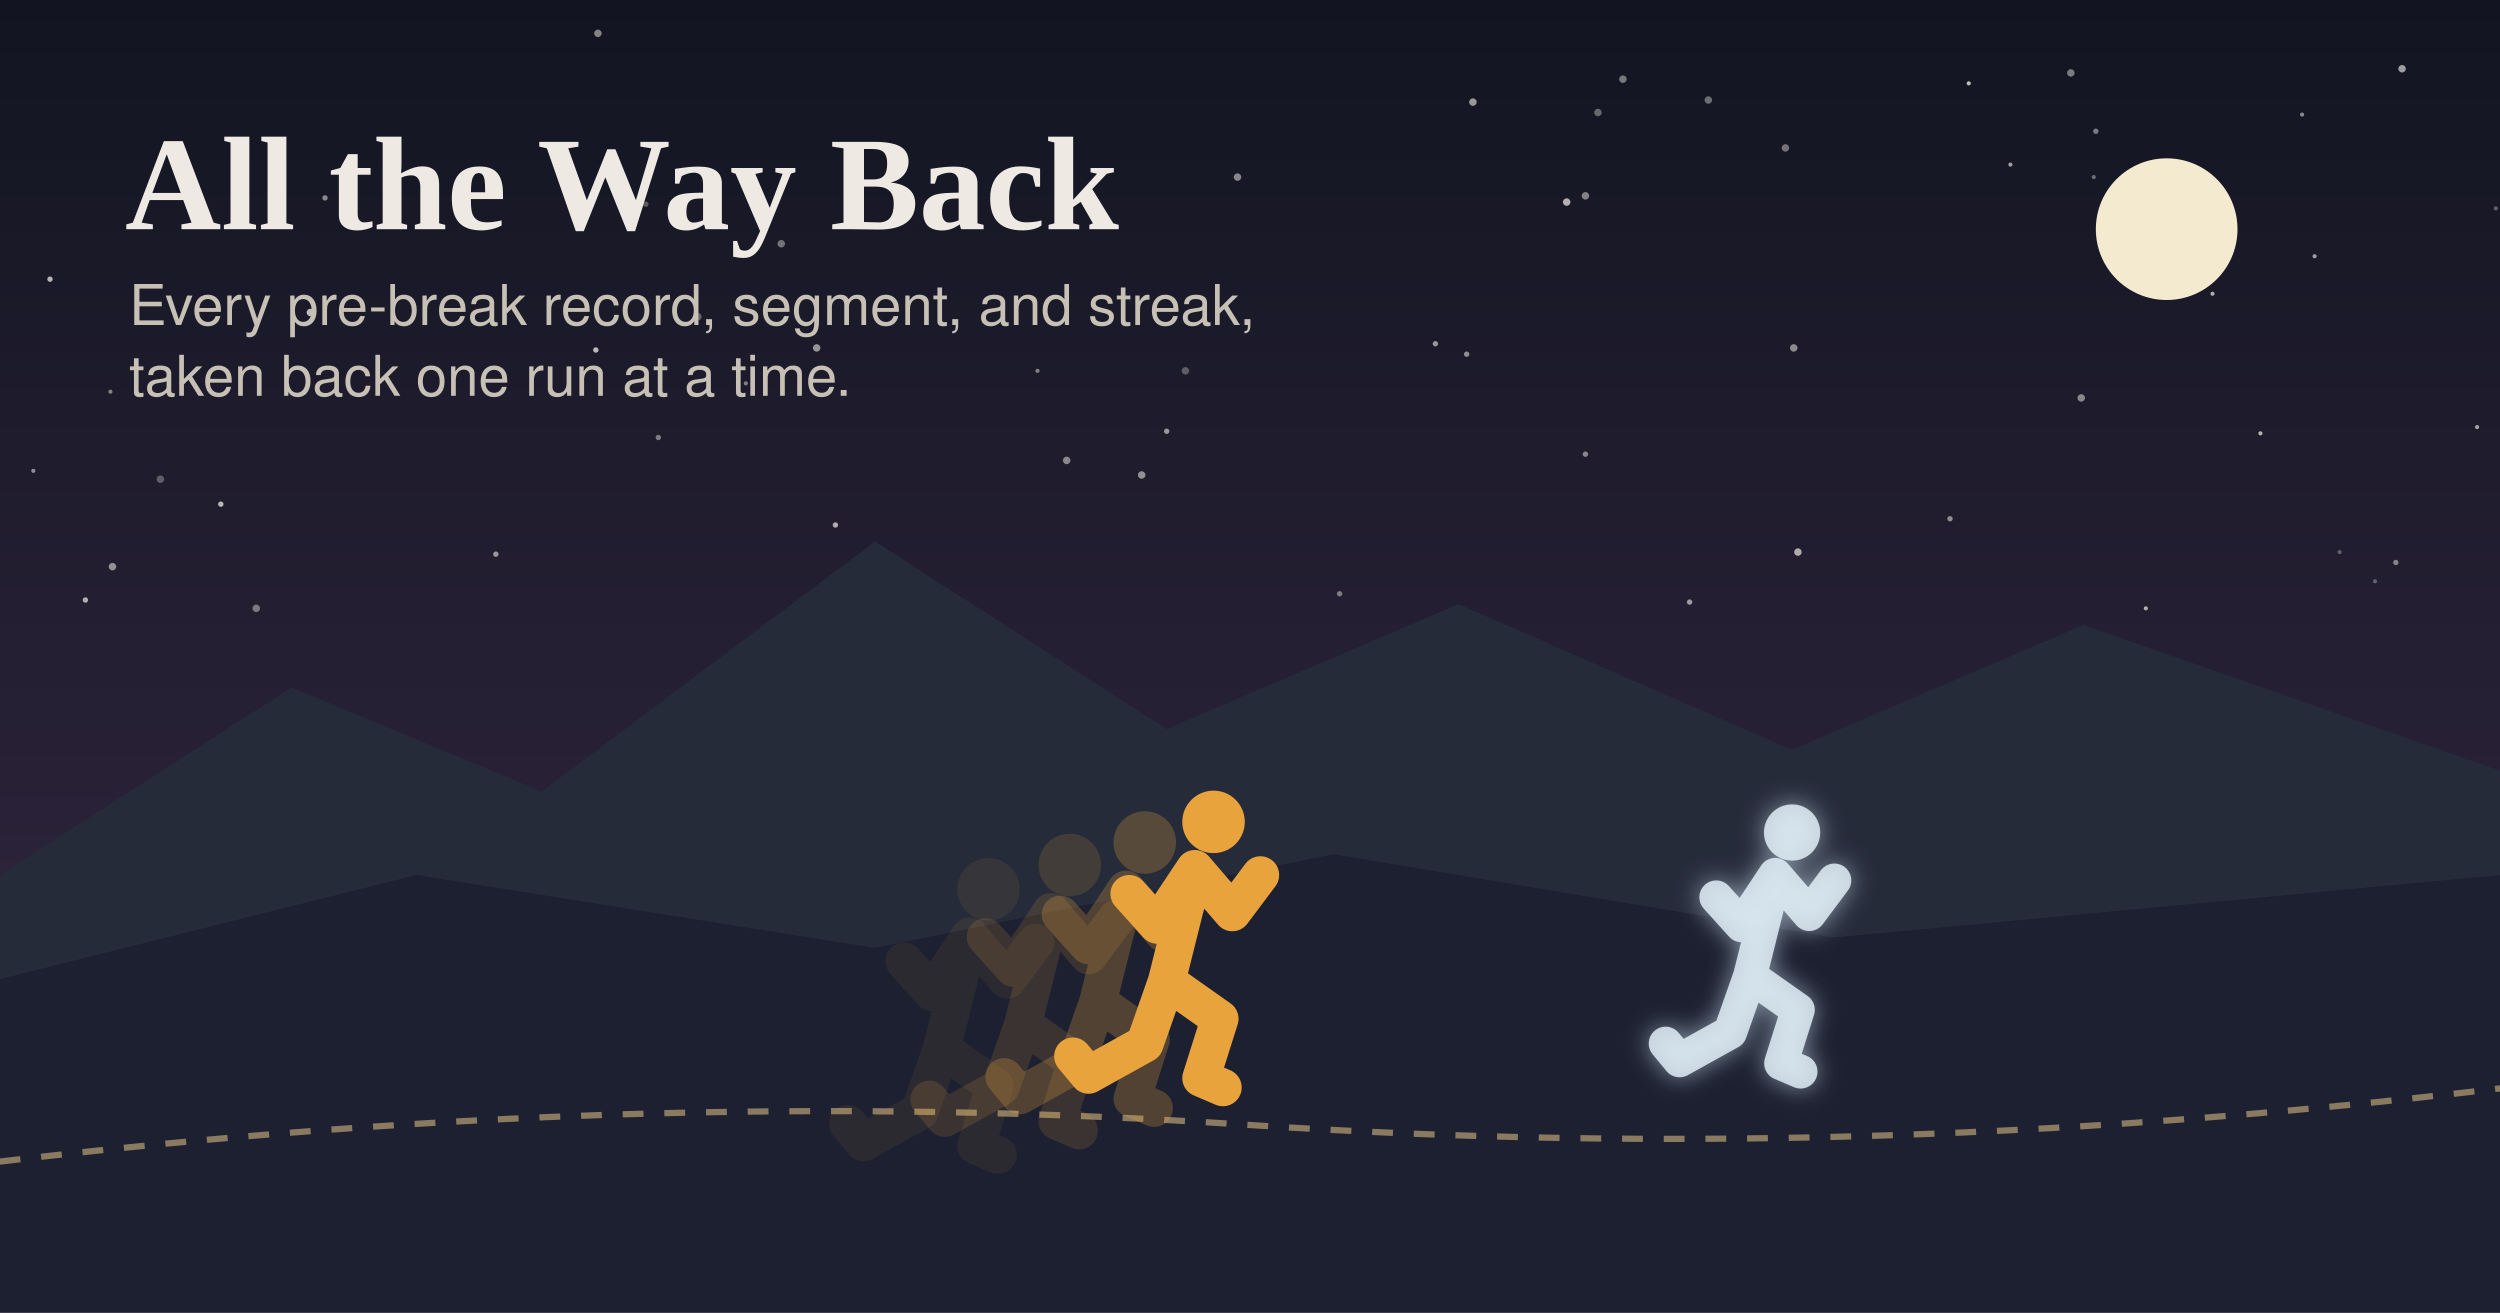
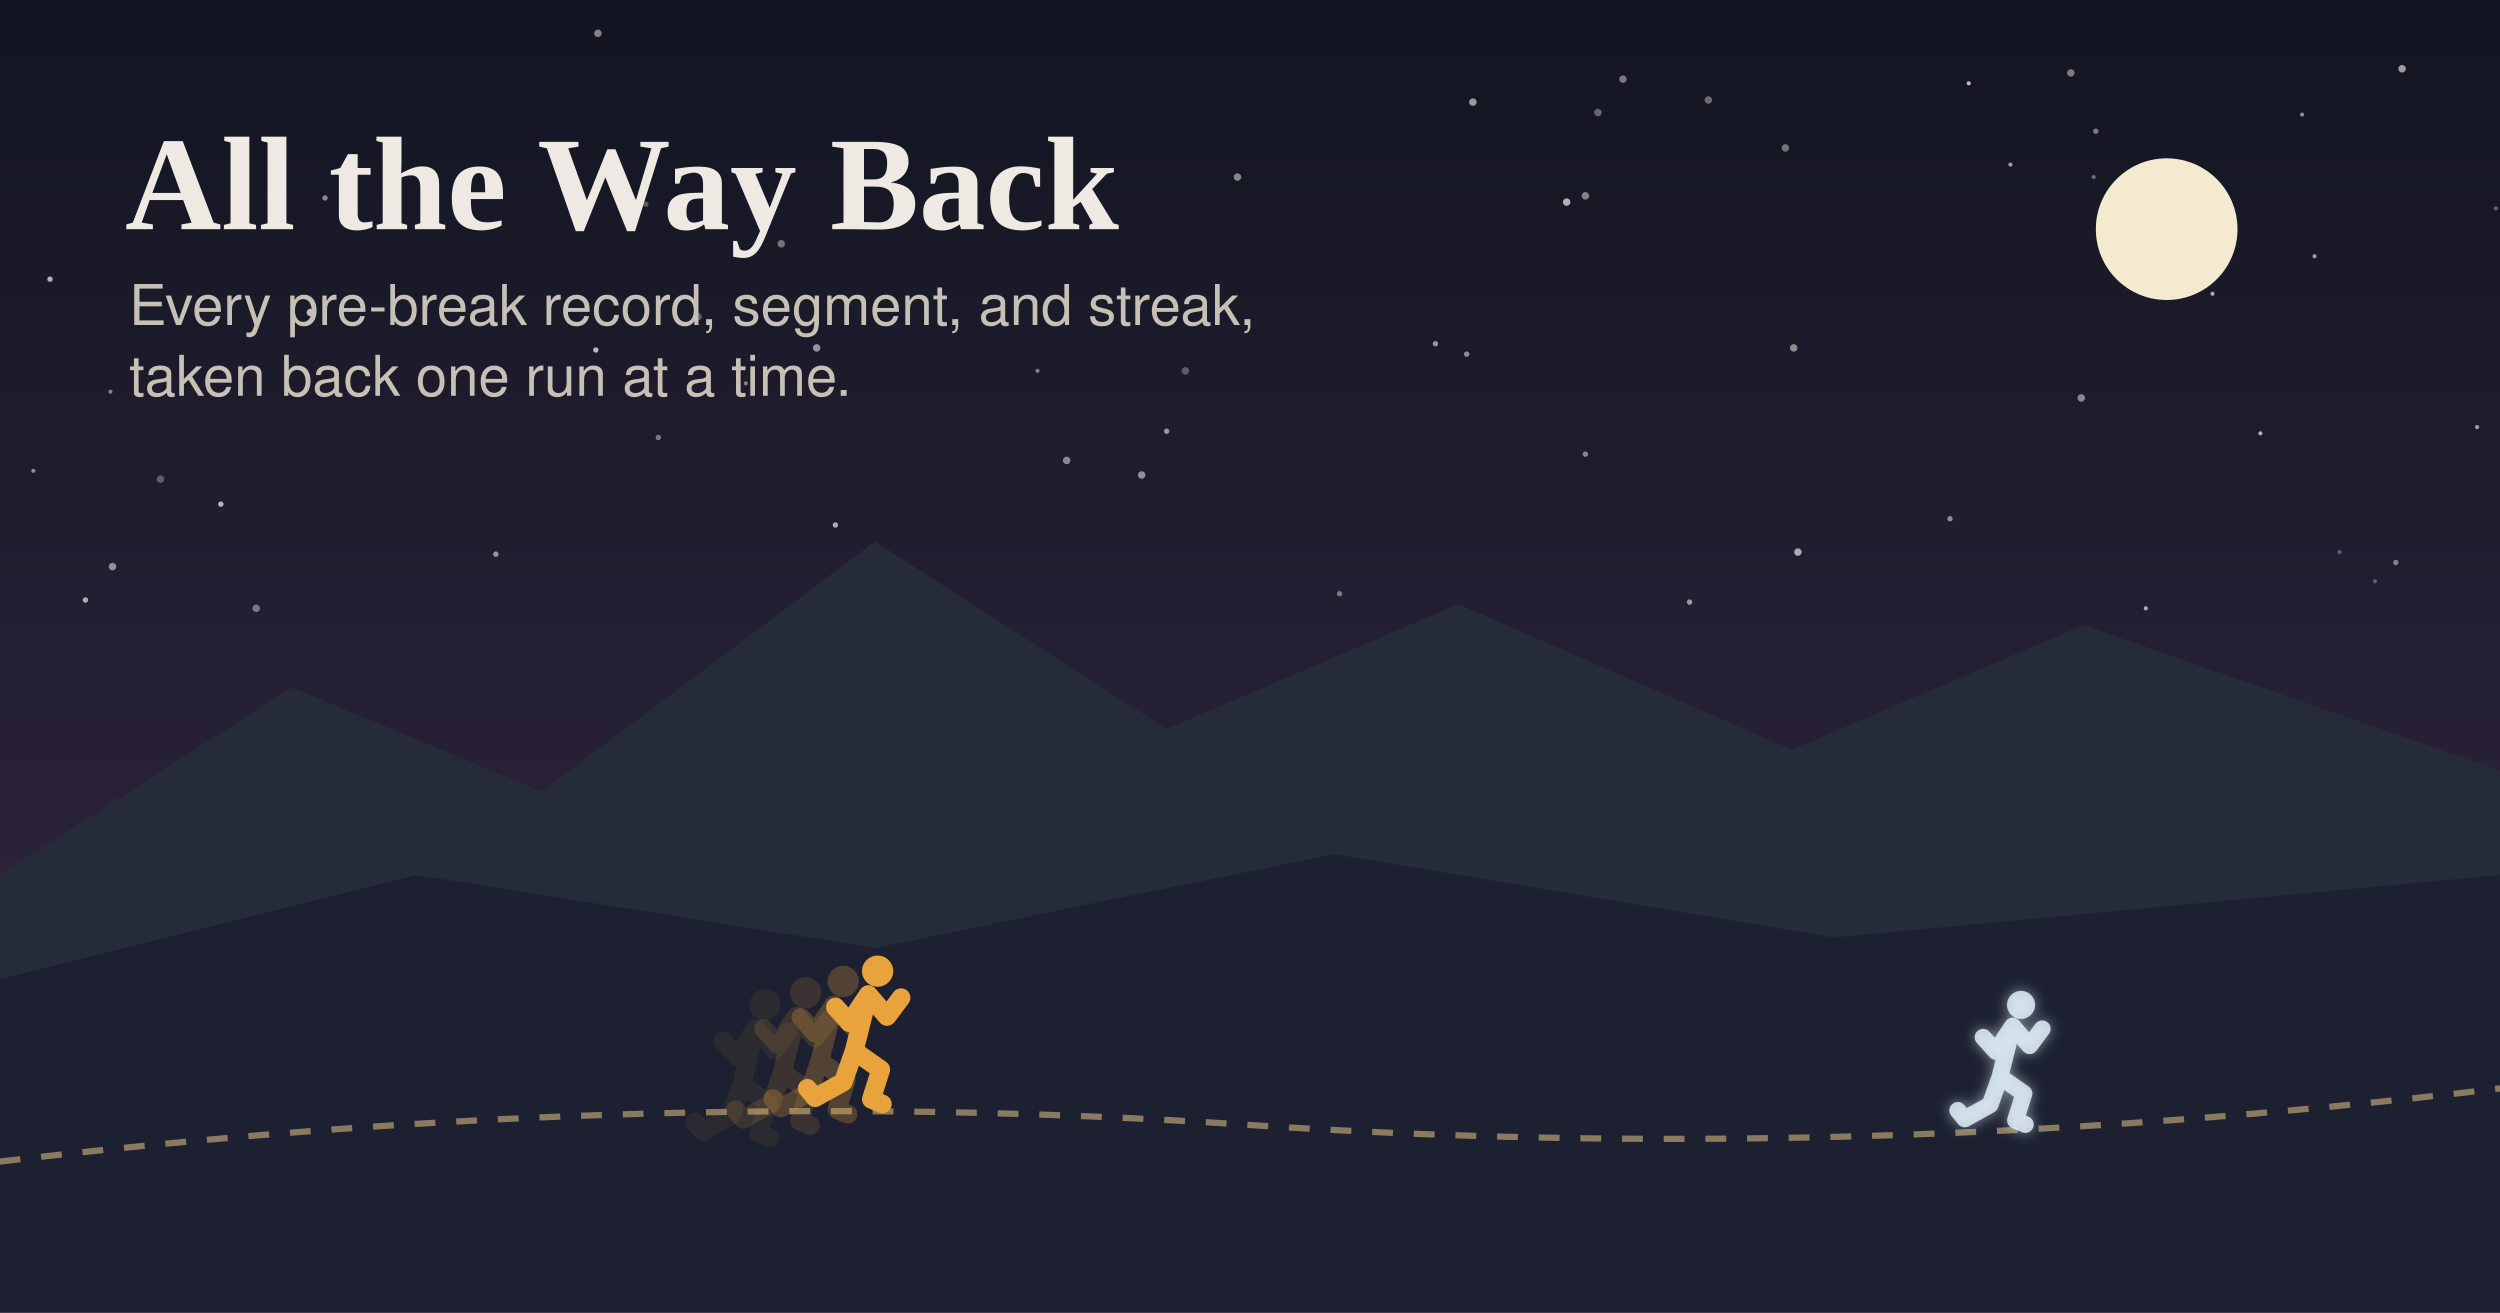
<svg xmlns="http://www.w3.org/2000/svg" viewBox="0 0 1200 630" width="1200" height="630">
  <defs>
    <filter id="gl" x="-50%" y="-50%" width="200%" height="200%">
      <feGaussianBlur stdDeviation="6" />
    </filter>
    <linearGradient id="sk" x1="0" y1="0" x2="0" y2="1">
      <stop offset="0" stop-color="#121521" />
      <stop offset=".65" stop-color="#2a2238" />
      <stop offset="1" stop-color="#6b3f45" />
    </linearGradient>
    <radialGradient id="lg">
      <stop offset="0" stop-color="#ffe98a" stop-opacity=".7" />
      <stop offset="1" stop-color="#ffe98a" stop-opacity="0" />
    </radialGradient>
  </defs>
  <style>.t{font:700 64px Georgia,"Times New Roman",serif;fill:#eeeae3}.s{font:400 27px "Helvetica Neue",Helvetica,Arial,sans-serif;fill:#c6c0b5}</style>
  <rect width="1200" height="630" fill="url(#sk)" />
  <circle cx="286" cy="168" r="1.3" fill="#eeeae3" opacity="0.76" />
  <circle cx="569" cy="178" r="1.8" fill="#eeeae3" opacity="0.31" />
  <circle cx="1005" cy="85" r="1" fill="#eeeae3" opacity="0.40" />
  <circle cx="861" cy="167" r="1.8" fill="#eeeae3" opacity="0.54" />
  <circle cx="767" cy="54" r="1.8" fill="#eeeae3" opacity="0.38" />
  <circle cx="1111" cy="123" r="1" fill="#eeeae3" opacity="0.64" />
  <circle cx="77" cy="230" r="1.8" fill="#eeeae3" opacity="0.32" />
  <circle cx="936" cy="249" r="1.3" fill="#eeeae3" opacity="0.54" />
  <circle cx="863" cy="265" r="1.8" fill="#eeeae3" opacity="0.69" />
  <circle cx="512" cy="221" r="1.8" fill="#eeeae3" opacity="0.52" />
  <circle cx="1123" cy="265" r="1" fill="#eeeae3" opacity="0.32" />
  <circle cx="594" cy="85" r="1.8" fill="#eeeae3" opacity="0.52" />
  <circle cx="752" cy="97" r="1.8" fill="#eeeae3" opacity="0.72" />
  <circle cx="689" cy="165" r="1.3" fill="#eeeae3" opacity="0.59" />
  <circle cx="1085" cy="208" r="1" fill="#eeeae3" opacity="0.73" />
  <circle cx="1189" cy="205" r="1" fill="#eeeae3" opacity="0.65" />
  <circle cx="392" cy="167" r="1.8" fill="#eeeae3" opacity="0.58" />
  <circle cx="857" cy="71" r="1.8" fill="#eeeae3" opacity="0.43" />
  <circle cx="149" cy="150" r="1.8" fill="#eeeae3" opacity="0.79" />
  <circle cx="106" cy="242" r="1.3" fill="#eeeae3" opacity="0.75" />
  <circle cx="24" cy="134" r="1.3" fill="#eeeae3" opacity="0.74" />
  <circle cx="53" cy="188" r="1" fill="#eeeae3" opacity="0.49" />
  <circle cx="704" cy="170" r="1.3" fill="#eeeae3" opacity="0.55" />
  <circle cx="1198" cy="100" r="1" fill="#eeeae3" opacity="0.35" />
  <circle cx="643" cy="285" r="1.3" fill="#eeeae3" opacity="0.45" />
  <circle cx="316" cy="210" r="1.3" fill="#eeeae3" opacity="0.46" />
  <circle cx="1150" cy="270" r="1.3" fill="#eeeae3" opacity="0.49" />
  <circle cx="1044" cy="122" r="1.8" fill="#eeeae3" opacity="0.64" />
  <circle cx="123" cy="292" r="1.8" fill="#eeeae3" opacity="0.44" />
  <circle cx="761" cy="218" r="1.3" fill="#eeeae3" opacity="0.52" />
  <circle cx="310" cy="98" r="1.3" fill="#eeeae3" opacity="0.31" />
  <circle cx="498" cy="178" r="1" fill="#eeeae3" opacity="0.49" />
  <circle cx="707" cy="49" r="1.8" fill="#eeeae3" opacity="0.61" />
  <circle cx="560" cy="207" r="1.3" fill="#eeeae3" opacity="0.60" />
  <circle cx="335" cy="152" r="1.8" fill="#eeeae3" opacity="0.33" />
  <circle cx="811" cy="289" r="1.3" fill="#eeeae3" opacity="0.61" />
  <circle cx="358" cy="184" r="1" fill="#eeeae3" opacity="0.48" />
  <circle cx="375" cy="117" r="1.8" fill="#eeeae3" opacity="0.43" />
  <circle cx="945" cy="40" r="1" fill="#eeeae3" opacity="0.79" />
  <circle cx="820" cy="48" r="1.8" fill="#eeeae3" opacity="0.41" />
  <circle cx="965" cy="79" r="1" fill="#eeeae3" opacity="0.64" />
  <circle cx="779" cy="38" r="1.8" fill="#eeeae3" opacity="0.46" />
  <circle cx="401" cy="252" r="1.3" fill="#eeeae3" opacity="0.70" />
  <circle cx="1153" cy="33" r="1.8" fill="#eeeae3" opacity="0.63" />
  <circle cx="1062" cy="141" r="1" fill="#eeeae3" opacity="0.69" />
  <circle cx="41" cy="288" r="1.3" fill="#eeeae3" opacity="0.70" />
  <circle cx="1006" cy="63" r="1.3" fill="#eeeae3" opacity="0.47" />
  <circle cx="994" cy="35" r="1.8" fill="#eeeae3" opacity="0.47" />
  <circle cx="156" cy="95" r="1.3" fill="#eeeae3" opacity="0.53" />
  <circle cx="761" cy="94" r="1.8" fill="#eeeae3" opacity="0.50" />
  <circle cx="1105" cy="55" r="1" fill="#eeeae3" opacity="0.54" />
  <circle cx="999" cy="191" r="1.8" fill="#eeeae3" opacity="0.52" />
  <circle cx="1140" cy="279" r="1" fill="#eeeae3" opacity="0.32" />
  <circle cx="548" cy="228" r="1.8" fill="#eeeae3" opacity="0.56" />
  <circle cx="347" cy="109" r="1" fill="#eeeae3" opacity="0.73" />
  <circle cx="1030" cy="292" r="1" fill="#eeeae3" opacity="0.71" />
  <circle cx="54" cy="272" r="1.8" fill="#eeeae3" opacity="0.56" />
  <circle cx="238" cy="266" r="1.3" fill="#eeeae3" opacity="0.59" />
  <circle cx="16" cy="226" r="1" fill="#eeeae3" opacity="0.55" />
  <circle cx="287" cy="16" r="1.8" fill="#eeeae3" opacity="0.51" />
  <circle cx="1040" cy="110" r="34" fill="#f3ead0" />
  <path d="M0 420 L140 330 L260 380 L420 260 L560 350 L700 290 L860 360 L1000 300 L1200 370 L1200 630 L0 630Z" fill="#262b3a" />
  <path d="M0 470 L200 420 L420 455 L640 410 L880 450 L1200 420 L1200 630 L0 630Z" fill="#1c2030" />
-   <path d="M-20 560 Q300 520 600 540 T1220 520" stroke="#8a7a60" stroke-width="3" stroke-dasharray="10 10" fill="none" />
-   <g filter="url(#gl)">
-     <g opacity="0.55">
-       <path d="M840.0 468.5 L852.1 419.9 M840.0 468.5 L863.0 484.7 L854.9 510.4 L864.3 514.4 M840.0 468.5 L830.5 495.5 L806.2 509.0 L799.5 500.9 M852.1 419.9 L868.4 438.8 L880.5 422.6 M852.1 419.9 L836.0 444.2 L823.8 430.7" stroke="#d9f1ff" stroke-width="16.2" stroke-linecap="round" stroke-linejoin="round" fill="none" />
-       <circle cx="860.2" cy="399.6" r="13.5" fill="#d9f1ff" />
+   <path d="M-20 560 Q300 520 600 540 T1220 520" stroke="#8a7a60" stroke-width="3" id="trail" stroke-dasharray="10 10" fill="none" />
+   <g id="ghost" transform="translate(960.0 543.8) scale(0.5) translate(-840.0 -522.5)">
+     <g filter="url(#gl)">
+       <g opacity="0.55">
+         <path d="M840.0 468.5 L852.1 419.9 M840.0 468.5 L863.0 484.7 L854.9 510.4 L864.3 514.4 M840.0 468.5 L830.5 495.5 L806.2 509.0 L799.5 500.9 M852.1 419.9 L868.4 438.8 L880.5 422.6 M852.1 419.9 L836.0 444.2 L823.8 430.7" stroke="#d9f1ff" stroke-width="16.2" stroke-linecap="round" stroke-linejoin="round" fill="none" />
+         <circle cx="860.2" cy="399.6" r="13.5" fill="#d9f1ff" />
+       </g>
+     </g>
+     <g opacity="0.8">
+       <path d="M840.0 468.5 L852.1 419.9 M840.0 468.5 L863.0 484.7 L854.9 510.4 L864.3 514.4 M840.0 468.5 L830.5 495.5 L806.2 509.0 L799.5 500.9 M852.1 419.9 L868.4 438.8 L880.5 422.6 M852.1 419.9 L836.0 444.2 L823.8 430.7" stroke="#eaf7ff" stroke-width="16.2" stroke-linecap="round" stroke-linejoin="round" fill="none" />
+       <circle cx="860.2" cy="399.6" r="13.5" fill="#eaf7ff" />
    </g>
  </g>
-   <g opacity="0.8">
-     <path d="M840.0 468.5 L852.1 419.9 M840.0 468.5 L863.0 484.7 L854.9 510.4 L864.3 514.4 M840.0 468.5 L830.5 495.5 L806.2 509.0 L799.5 500.9 M852.1 419.9 L868.4 438.8 L880.5 422.6 M852.1 419.9 L836.0 444.2 L823.8 430.7" stroke="#eaf7ff" stroke-width="16.2" stroke-linecap="round" stroke-linejoin="round" fill="none" />
-     <circle cx="860.2" cy="399.6" r="13.5" fill="#eaf7ff" />
-   </g>
-   <g opacity="0.08">
-     <path d="M452.0 503.4 L465.5 449.4 M452.0 503.4 L477.5 521.4 L468.5 549.9 L479.0 554.4 M452.0 503.4 L441.5 533.4 L414.5 548.4 L407.0 539.4 M465.5 449.4 L483.5 470.4 L497.0 452.4 M465.5 449.4 L447.5 476.4 L434.0 461.4" stroke="#e8a33c" stroke-width="18.0" stroke-linecap="round" stroke-linejoin="round" fill="none" />
-     <circle cx="474.5" cy="426.9" r="15.0" fill="#e8a33c" />
-   </g>
-   <g opacity="0.15">
-     <path d="M491.0 491.7 L504.5 437.7 M491.0 491.7 L516.5 509.7 L507.5 538.2 L518.0 542.7 M491.0 491.7 L480.5 521.7 L453.5 536.7 L446.0 527.7 M504.5 437.7 L522.5 458.7 L536.0 440.7 M504.5 437.7 L486.5 464.7 L473.0 449.7" stroke="#e8a33c" stroke-width="18.0" stroke-linecap="round" stroke-linejoin="round" fill="none" />
-     <circle cx="513.5" cy="415.2" r="15.0" fill="#e8a33c" />
-   </g>
-   <g opacity="0.26">
-     <path d="M527.0 480.9 L540.5 426.9 M527.0 480.9 L552.5 498.9 L543.5 527.4 L554.0 531.9 M527.0 480.9 L516.5 510.9 L489.5 525.9 L482.0 516.9 M540.5 426.9 L558.5 447.9 L572.0 429.9 M540.5 426.9 L522.5 453.9 L509.0 438.9" stroke="#e8a33c" stroke-width="18.0" stroke-linecap="round" stroke-linejoin="round" fill="none" />
-     <circle cx="549.5" cy="404.4" r="15.0" fill="#e8a33c" />
-   </g>
-   <g opacity="1">
-     <path d="M560.0 471.0 L573.5 417.0 M560.0 471.0 L585.5 489.0 L576.5 517.5 L587.0 522.0 M560.0 471.0 L549.5 501.0 L522.5 516.0 L515.0 507.0 M573.5 417.0 L591.5 438.0 L605.0 420.0 M573.5 417.0 L555.5 444.0 L542.0 429.0" stroke="#e8a33c" stroke-width="18.0" stroke-linecap="round" stroke-linejoin="round" fill="none" />
-     <circle cx="582.5" cy="394.5" r="15.0" fill="#e8a33c" />
+   <g id="chaser" transform="translate(410.0 534.4) scale(0.5) translate(-560.0 -531.0)">
+     <g opacity="0.08">
+       <path d="M452.0 503.4 L465.5 449.4 M452.0 503.4 L477.5 521.4 L468.5 549.9 L479.0 554.4 M452.0 503.4 L441.5 533.4 L414.5 548.4 L407.0 539.4 M465.5 449.4 L483.5 470.4 L497.0 452.4 M465.5 449.4 L447.5 476.4 L434.0 461.4" stroke="#e8a33c" stroke-width="18.0" stroke-linecap="round" stroke-linejoin="round" fill="none" />
+       <circle cx="474.5" cy="426.9" r="15.0" fill="#e8a33c" />
+     </g>
+     <g opacity="0.15">
+       <path d="M491.0 491.7 L504.5 437.7 M491.0 491.7 L516.5 509.7 L507.5 538.2 L518.0 542.7 M491.0 491.7 L480.5 521.7 L453.5 536.7 L446.0 527.7 M504.5 437.7 L522.5 458.7 L536.0 440.7 M504.5 437.7 L486.5 464.7 L473.0 449.7" stroke="#e8a33c" stroke-width="18.0" stroke-linecap="round" stroke-linejoin="round" fill="none" />
+       <circle cx="513.5" cy="415.2" r="15.0" fill="#e8a33c" />
+     </g>
+     <g opacity="0.26">
+       <path d="M527.0 480.9 L540.5 426.9 M527.0 480.9 L552.5 498.9 L543.5 527.4 L554.0 531.9 M527.0 480.9 L516.5 510.9 L489.5 525.9 L482.0 516.9 M540.5 426.9 L558.5 447.9 L572.0 429.9 M540.5 426.9 L522.5 453.9 L509.0 438.9" stroke="#e8a33c" stroke-width="18.0" stroke-linecap="round" stroke-linejoin="round" fill="none" />
+       <circle cx="549.5" cy="404.4" r="15.0" fill="#e8a33c" />
+     </g>
+     <g opacity="1">
+       <path d="M560.0 471.0 L573.5 417.0 M560.0 471.0 L585.5 489.0 L576.5 517.5 L587.0 522.0 M560.0 471.0 L549.5 501.0 L522.5 516.0 L515.0 507.0 M573.5 417.0 L591.5 438.0 L605.0 420.0 M573.5 417.0 L555.5 444.0 L542.0 429.0" stroke="#e8a33c" stroke-width="18.0" stroke-linecap="round" stroke-linejoin="round" fill="none" />
+       <circle cx="582.5" cy="394.5" r="15.0" fill="#e8a33c" />
+     </g>
  </g>
  <text x="60" y="110" class="t">All the Way Back</text>
  <text x="62" y="156" class="s">Every pre-break record, segment, and streak,</text>
  <text x="62" y="190" class="s">taken back one run at a time.</text>
</svg>
